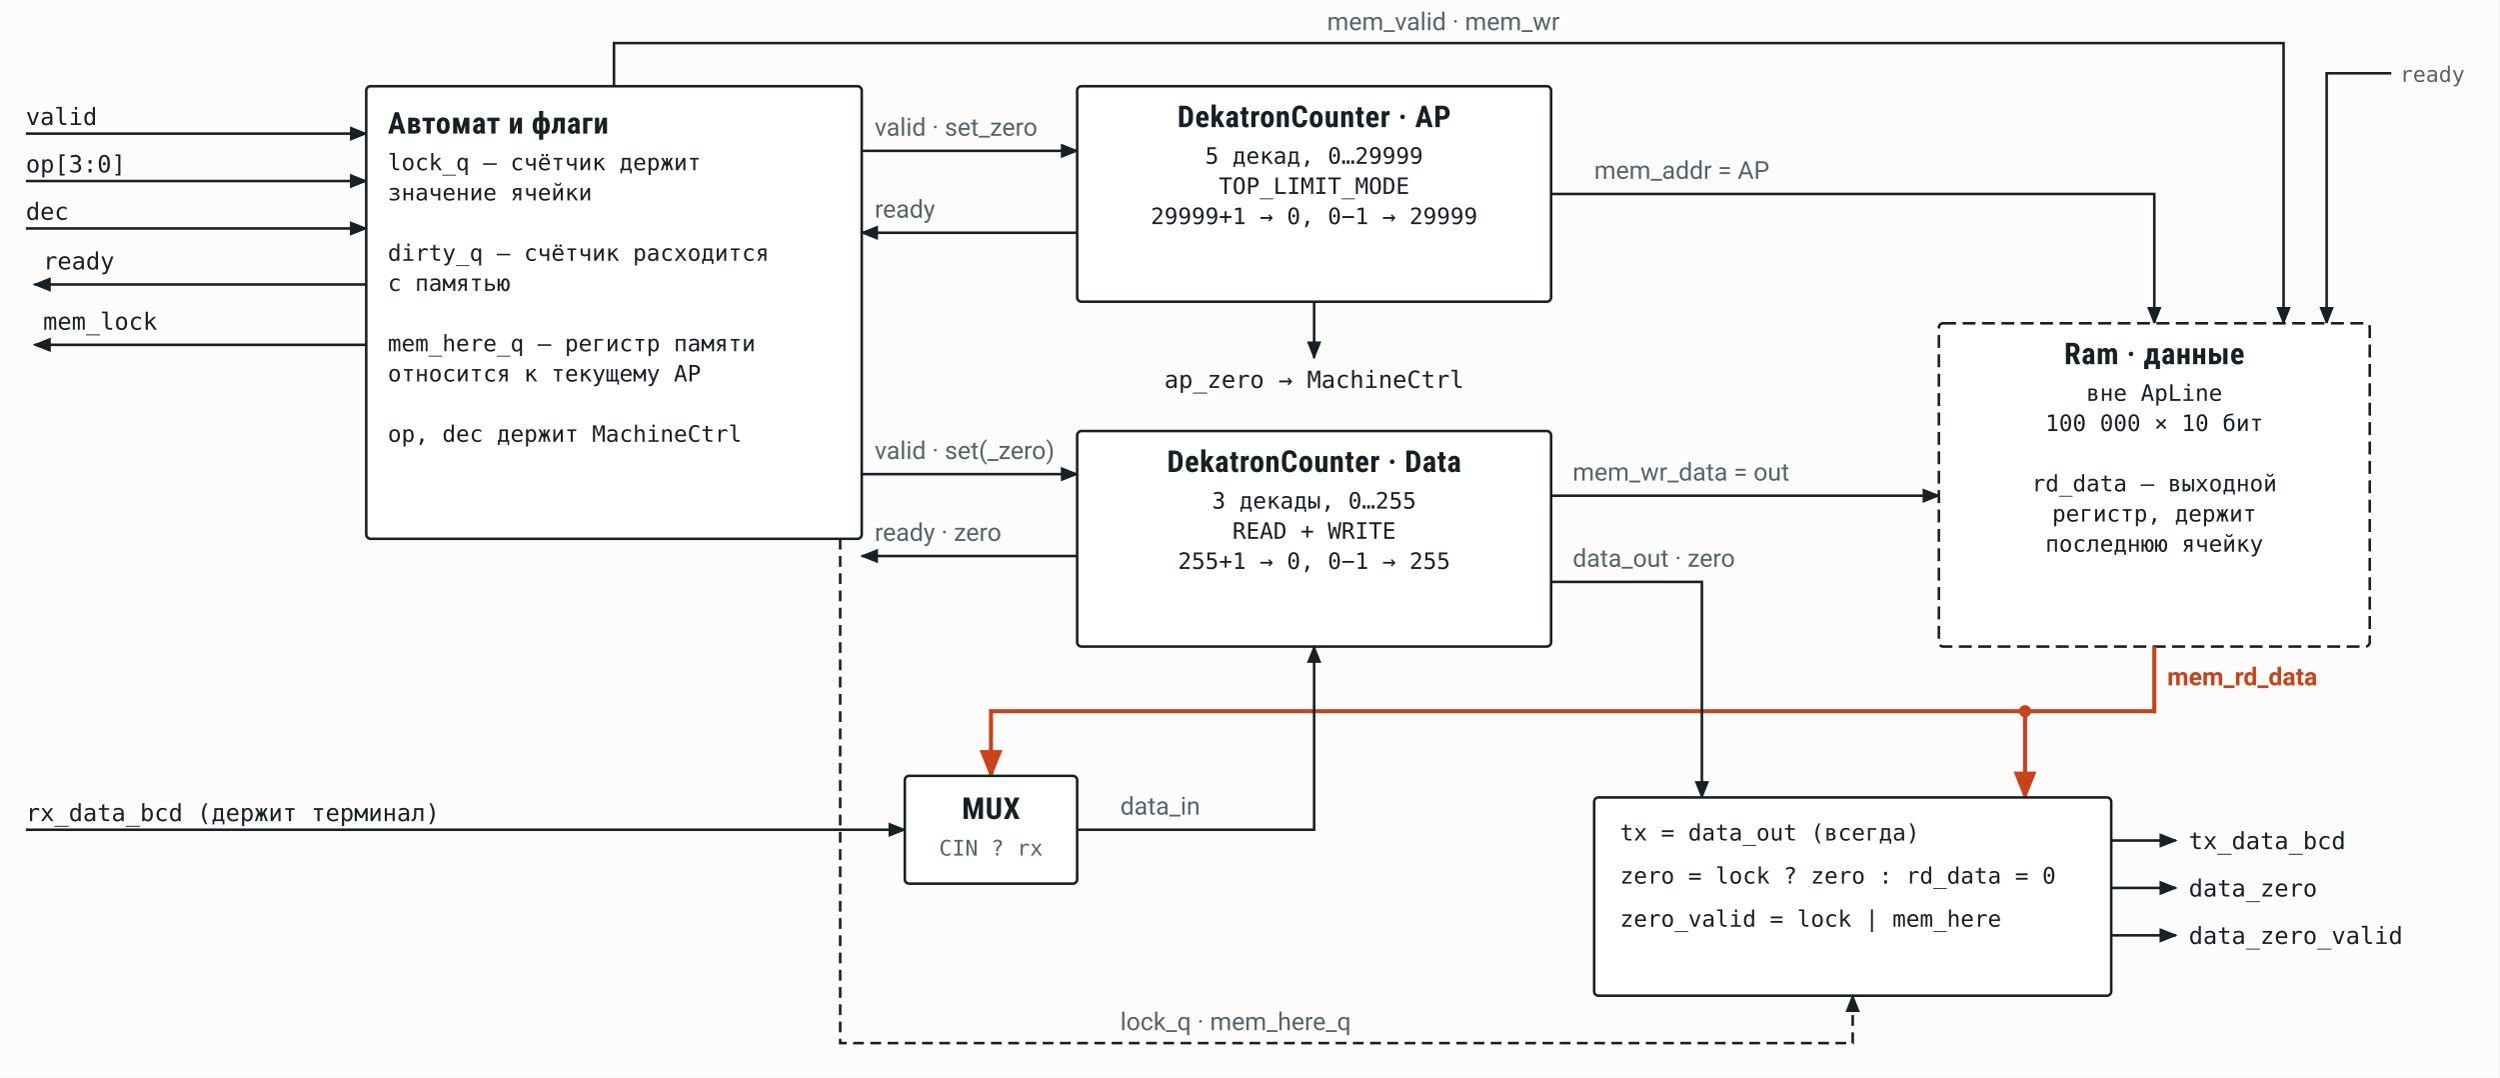
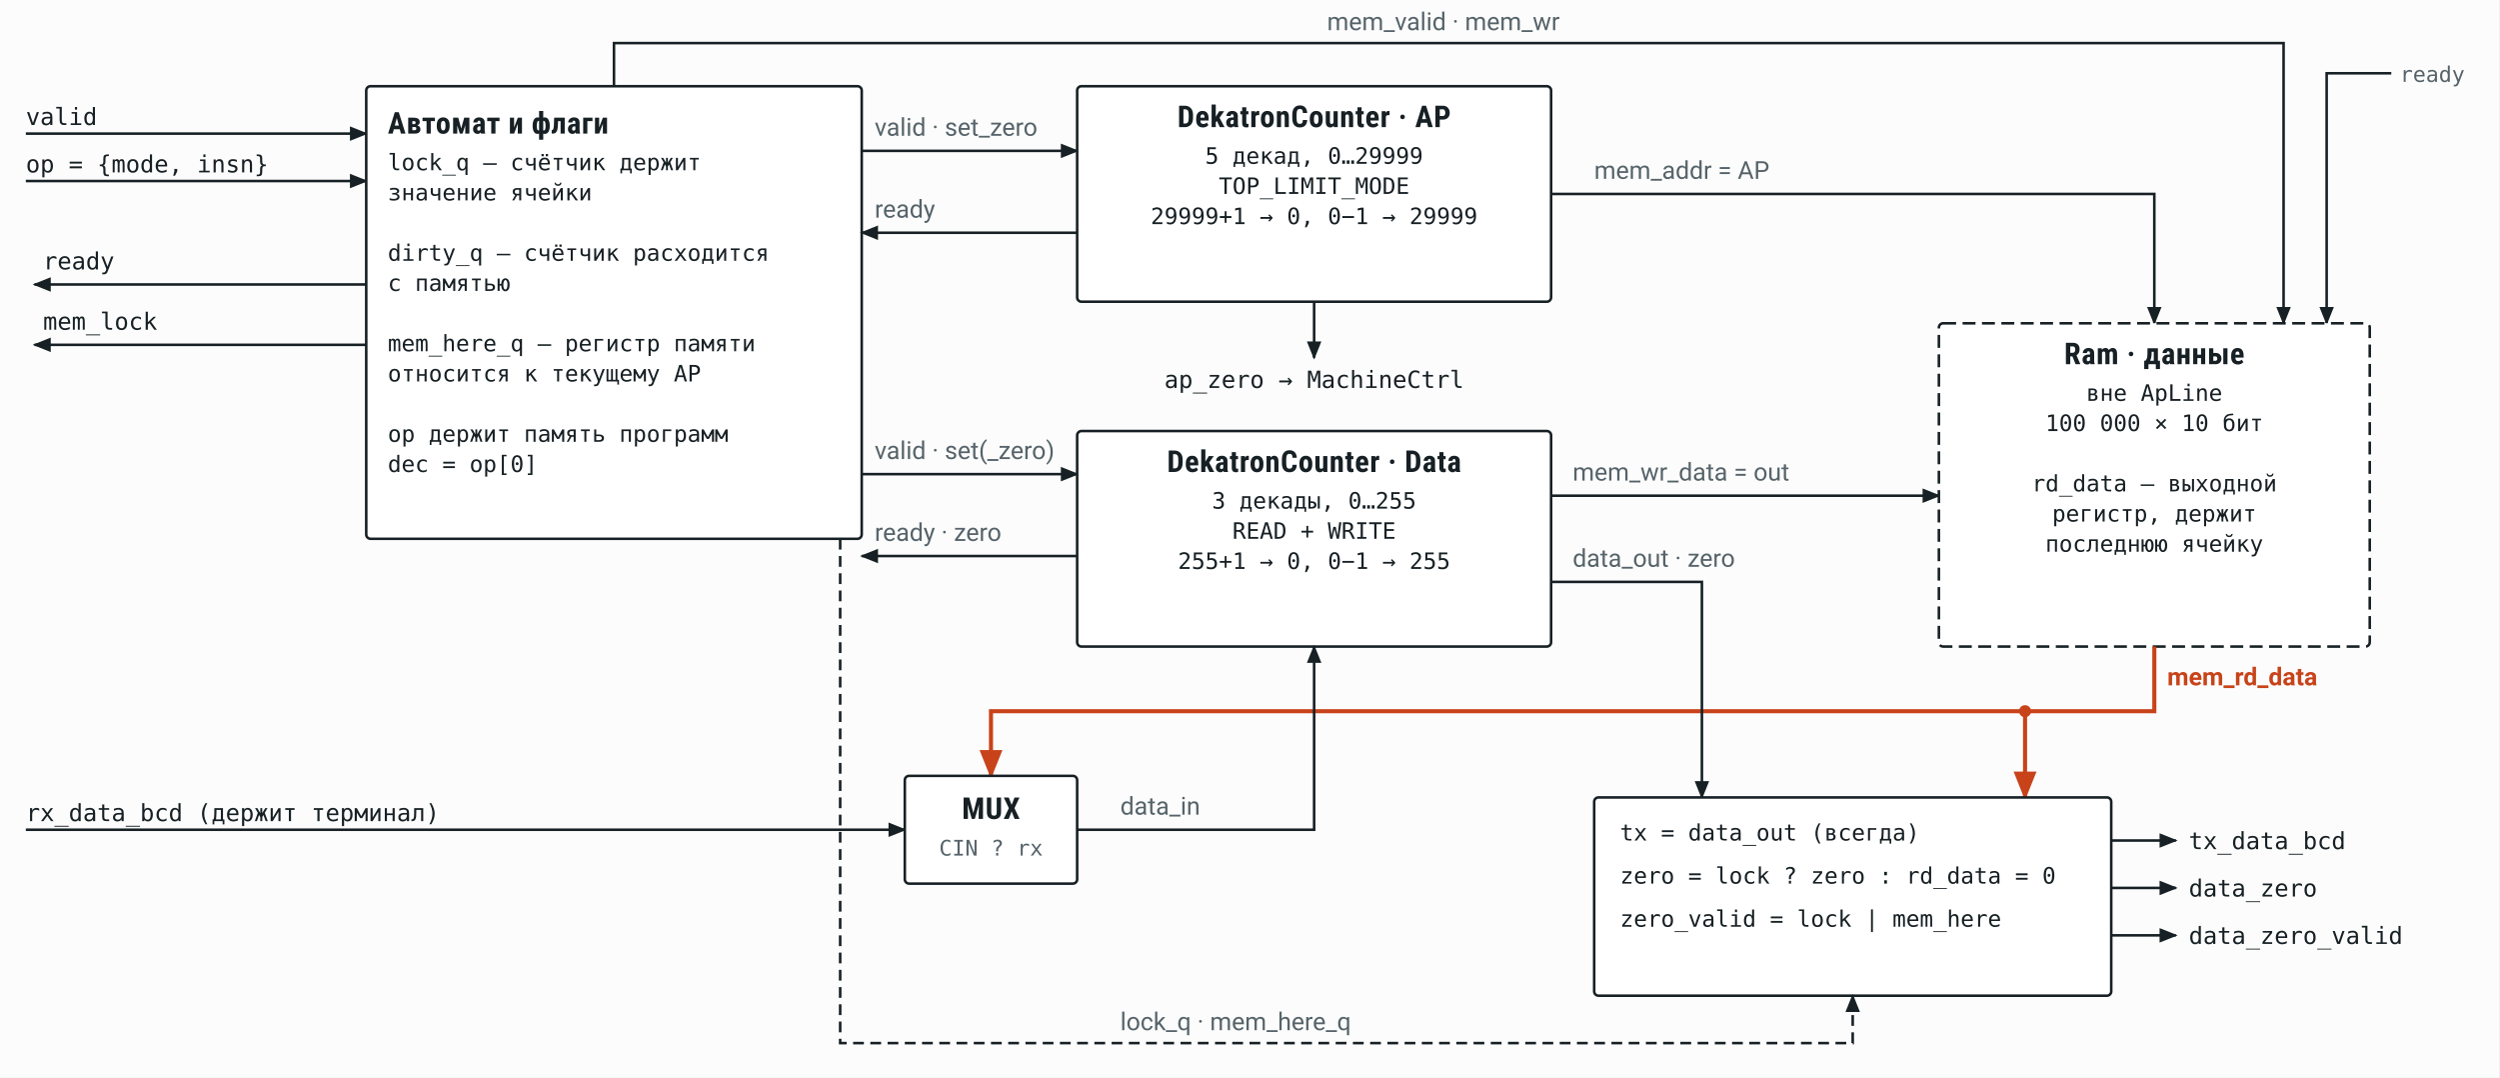
<svg xmlns="http://www.w3.org/2000/svg" viewBox="0 0 1160 500" width="1160" height="500" class="dg" role="img" aria-label="Линия данных: счётчик адреса и счётчик данных на декатронах, порт памяти данных с выходным регистром. Значение ячейки берётся из счётчика, если он захвачен, иначе прямо из выходного регистра памяти.">
  <style>
.dg { color: #172024; display: block; height: auto; color: #172024; }
.dg text { fill: currentColor; font-family: "PT Sans", "Segoe UI", Roboto, Helvetica, Arial, sans-serif; font-size: 11px; }
.dg .tt { font-family: "PT Sans Narrow", "Arial Narrow", "Roboto Condensed", Arial, sans-serif; font-weight: 700; font-size: 14px; letter-spacing: 0.02em; }
.dg .tm { font-family: "JetBrains Mono", "DejaVu Sans Mono", Consolas, "Liberation Mono", monospace; font-size: 10.5px; }
.dg .tl { fill: #56636a; font-size: 11.5px; }
.dg .tp { font-family: "JetBrains Mono", "DejaVu Sans Mono", Consolas, "Liberation Mono", monospace; font-size: 11px; }
.dg .tpi { font-family: "JetBrains Mono", "DejaVu Sans Mono", Consolas, "Liberation Mono", monospace; font-size: 10px; fill: #56636a; }
.dg .tn { fill: #56636a; font-size: 10.5px; }
.dg .tg { font-family: "JetBrains Mono", "DejaVu Sans Mono", Consolas, "Liberation Mono", monospace; font-size: 13px; font-weight: 700; }
.dg .ts { font-family: "JetBrains Mono", "DejaVu Sans Mono", Consolas, "Liberation Mono", monospace; font-size: 11.5px; font-weight: 600; }
.dg .tf { font-family: "PT Sans Narrow", "Arial Narrow", "Roboto Condensed", Arial, sans-serif; font-size: 13px; letter-spacing: 0.03em; fill: #56636a; }
.dg .tk { font-family: "PT Sans Narrow", "Arial Narrow", "Roboto Condensed", Arial, sans-serif; font-weight: 700; font-size: 14px; }
.dg .ti { font-family: "JetBrains Mono", "DejaVu Sans Mono", Consolas, "Liberation Mono", monospace; font-size: 8.5px; fill: #56636a; }
.dg .tnum { font-family: "JetBrains Mono", "DejaVu Sans Mono", Consolas, "Liberation Mono", monospace; font-size: 11px; font-weight: 700; fill: #c8431a; }
.dg .tacc { fill: #c8431a; font-weight: 700; font-size: 11.5px; }
.dg .blk { fill: #ffffff; stroke: currentColor; stroke-width: 1.2; }
.dg .blk-opt { fill: #ffffff; stroke: currentColor; stroke-width: 1.2; stroke-dasharray: 6 3; }
.dg .blk-acc { fill: rgba(200, 67, 26, 0.13); stroke: #c8431a; stroke-width: 1.6; }
.dg .frame { fill: none; stroke: #56636a; stroke-width: 1; stroke-dasharray: 2 4; }
.dg .w { fill: none; stroke: currentColor; stroke-width: 1.2; }
.dg .wd { fill: none; stroke: currentColor; stroke-width: 1.2; stroke-dasharray: 5 3; }
.dg .wacc { fill: none; stroke: #c8431a; stroke-width: 1.9; }
.dg .wbus { fill: none; stroke: currentColor; stroke-width: 3.2; }
.dg .wthin { fill: none; stroke: #56636a; stroke-width: 1; }
.dg .wv { fill: none; stroke: currentColor; stroke-width: 1.6; }
.dg .wvacc { fill: none; stroke: #c8431a; stroke-width: 2.1; }
.dg .grid { stroke: #c6cfcd; stroke-width: 1; }
.dg .ah { fill: currentColor; }
.dg .ahg { fill: #c8431a; }
.dg .ahw { fill: #a4126e; }
.dg .wwarn { fill: none; stroke: #a4126e; stroke-width: 1.8; stroke-dasharray: 6 3; }
.dg .twarn { fill: #a4126e; font-weight: 700; font-size: 11.5px; }
.dg .tl, .dg .tn, .dg .tacc, .dg .twarn { paint-order: stroke; stroke: #fbfcfb; stroke-width: 4px; stroke-linejoin: round; }
.dg .dot { fill: currentColor; }
.dg .dot-acc { fill: #c8431a; }
.dg .inv { fill: #ffffff; stroke: currentColor; stroke-width: 1.2; }
.dg .st { fill: #ffffff; stroke: currentColor; stroke-width: 1.3; }
.dg .st-acc { fill: rgba(200, 67, 26, 0.13); stroke: #c8431a; stroke-width: 1.9; }
.dg .st-dim { fill: #e3e9e8; stroke: #56636a; stroke-width: 1.1; stroke-dasharray: 4 3; }
.dg .anode { fill: #e3e9e8; stroke: #56636a; stroke-width: 1; }
.dg .kmain { fill: #ffffff; stroke: currentColor; stroke-width: 1.4; }
.dg .kga { fill: #ffffff; stroke: currentColor; stroke-width: 1.2; }
.dg .kgb { fill: #56636a; }
.dg .lit { fill: #c8431a; stroke: #c8431a; }
.dg .halo { fill: rgba(200, 67, 26, 0.13); }
.dg .tgt { fill: none; stroke: #c8431a; stroke-width: 1.3; stroke-dasharray: 3 3; }
.dg .seg { fill: #ffffff; stroke: currentColor; stroke-width: 1.1; }
.dg .seg-acc { fill: rgba(200, 67, 26, 0.13); stroke: #c8431a; stroke-width: 1.4; }
.dg .seg-off { fill: #e3e9e8; stroke: #56636a; stroke-width: 1; }
</style>
  <rect x="0" y="0" width="1160" height="500" fill="#fbfcfb" />
  <defs>
    <marker id="apl-a" viewBox="0 0 10 10" refX="9" refY="5" markerWidth="7" markerHeight="7" orient="auto-start-reverse">
      <path d="M0,1 L10,5 L0,9 z" fill="#172024" stroke="none" stroke-width="0" class="ah" />
    </marker>
    <marker id="apl-ag" viewBox="0 0 10 10" refX="9" refY="5" markerWidth="7" markerHeight="7" orient="auto-start-reverse">
      <path d="M0,1 L10,5 L0,9 z" fill="#c8431a" stroke="none" stroke-width="0" class="ahg" />
    </marker>
    <marker id="apl-aw" viewBox="0 0 10 10" refX="9" refY="5" markerWidth="7" markerHeight="7" orient="auto-start-reverse">
      <path d="M0,1 L10,5 L0,9 z" fill="#a4126e" stroke="none" stroke-width="0" class="ahw" />
    </marker>
  </defs>
  <g transform="translate(0,0)">
    <text x="12" y="58" fill="#172024" font-size="11" font-family="sans-serif" class="tp" text-anchor="start">valid</text>
    <polyline points="12,62 170,62" fill="none" stroke="#172024" stroke-width="1.2" class="w" marker-end="url(#apl-a)" />
-     <text x="12" y="80" fill="#172024" font-size="11" font-family="sans-serif" class="tp" text-anchor="start">op[3:0]</text>
+     <text x="12" y="80" fill="#172024" font-size="11" font-family="sans-serif" class="tp" text-anchor="start">op = {mode, insn}</text>
    <polyline points="12,84 170,84" fill="none" stroke="#172024" stroke-width="1.2" class="w" marker-end="url(#apl-a)" />
-     <text x="12" y="102" fill="#172024" font-size="11" font-family="sans-serif" class="tp" text-anchor="start">dec</text>
-     <polyline points="12,106 170,106" fill="none" stroke="#172024" stroke-width="1.2" class="w" marker-end="url(#apl-a)" />
    <polyline points="170,132 16,132" fill="none" stroke="#172024" stroke-width="1.2" class="w" marker-end="url(#apl-a)" />
    <text x="20" y="125" fill="#172024" font-size="11" font-family="sans-serif" class="tp" text-anchor="start">ready</text>
    <polyline points="170,160 16,160" fill="none" stroke="#172024" stroke-width="1.2" class="w" marker-end="url(#apl-a)" />
    <text x="20" y="153" fill="#172024" font-size="11" font-family="sans-serif" class="tp" text-anchor="start">mem_lock</text>
    <rect x="170" y="40" width="230" height="210" rx="2" fill="#ffffff" stroke="#172024" stroke-width="1.2" class="blk" />
    <text x="180" y="62" fill="#172024" font-size="14" font-family="sans-serif" class="tt" text-anchor="start">Автомат и флаги</text>
    <text x="180" y="79" fill="#172024" font-size="11" font-family="sans-serif" class="tm" text-anchor="start">lock_q — счётчик держит</text>
    <text x="180" y="93" fill="#172024" font-size="11" font-family="sans-serif" class="tm" text-anchor="start">значение ячейки</text>
    <text x="180" y="107" fill="#172024" font-size="11" font-family="sans-serif" class="tm" text-anchor="start" />
    <text x="180" y="121" fill="#172024" font-size="11" font-family="sans-serif" class="tm" text-anchor="start">dirty_q — счётчик расходится</text>
    <text x="180" y="135" fill="#172024" font-size="11" font-family="sans-serif" class="tm" text-anchor="start">с памятью</text>
    <text x="180" y="149" fill="#172024" font-size="11" font-family="sans-serif" class="tm" text-anchor="start" />
    <text x="180" y="163" fill="#172024" font-size="11" font-family="sans-serif" class="tm" text-anchor="start">mem_here_q — регистр памяти</text>
    <text x="180" y="177" fill="#172024" font-size="11" font-family="sans-serif" class="tm" text-anchor="start">относится к текущему AP</text>
    <text x="180" y="191" fill="#172024" font-size="11" font-family="sans-serif" class="tm" text-anchor="start" />
-     <text x="180" y="205" fill="#172024" font-size="11" font-family="sans-serif" class="tm" text-anchor="start">op, dec держит MachineCtrl</text>
+     <text x="180" y="205" fill="#172024" font-size="11" font-family="sans-serif" class="tm" text-anchor="start">op держит память программ</text>
+     <text x="180" y="219" fill="#172024" font-size="11" font-family="sans-serif" class="tm" text-anchor="start">dec = op[0]</text>
    <polyline points="400,70 500,70" fill="none" stroke="#172024" stroke-width="1.2" class="w" marker-end="url(#apl-a)" />
    <text x="406" y="63" fill="#56636a" font-size="11" font-family="sans-serif" class="tl" text-anchor="start">valid · set_zero</text>
    <polyline points="500,108 400,108" fill="none" stroke="#172024" stroke-width="1.2" class="w" marker-end="url(#apl-a)" />
    <text x="406" y="101" fill="#56636a" font-size="11" font-family="sans-serif" class="tl" text-anchor="start">ready</text>
    <rect x="500" y="40" width="220" height="100" rx="2" fill="#ffffff" stroke="#172024" stroke-width="1.2" class="blk" />
    <text x="610" y="59" fill="#172024" font-size="14" font-family="sans-serif" class="tt" text-anchor="middle">DekatronCounter · AP</text>
    <text x="610" y="76" fill="#172024" font-size="11" font-family="sans-serif" class="tm" text-anchor="middle">5 декад, 0…29999</text>
    <text x="610" y="90" fill="#172024" font-size="11" font-family="sans-serif" class="tm" text-anchor="middle">TOP_LIMIT_MODE</text>
    <text x="610" y="104" fill="#172024" font-size="11" font-family="sans-serif" class="tm" text-anchor="middle">29999+1 → 0, 0−1 → 29999</text>
    <polyline points="610,140 610,166" fill="none" stroke="#172024" stroke-width="1.2" class="w" marker-end="url(#apl-a)" />
    <text x="610" y="180" fill="#172024" font-size="11" font-family="sans-serif" class="tp" text-anchor="middle">ap_zero → MachineCtrl</text>
    <polyline points="400,220 500,220" fill="none" stroke="#172024" stroke-width="1.2" class="w" marker-end="url(#apl-a)" />
    <text x="406" y="213" fill="#56636a" font-size="11" font-family="sans-serif" class="tl" text-anchor="start">valid · set(_zero)</text>
    <polyline points="500,258 400,258" fill="none" stroke="#172024" stroke-width="1.2" class="w" marker-end="url(#apl-a)" />
    <text x="406" y="251" fill="#56636a" font-size="11" font-family="sans-serif" class="tl" text-anchor="start">ready · zero</text>
    <rect x="500" y="200" width="220" height="100" rx="2" fill="#ffffff" stroke="#172024" stroke-width="1.2" class="blk" />
    <text x="610" y="219" fill="#172024" font-size="14" font-family="sans-serif" class="tt" text-anchor="middle">DekatronCounter · Data</text>
    <text x="610" y="236" fill="#172024" font-size="11" font-family="sans-serif" class="tm" text-anchor="middle">3 декады, 0…255</text>
    <text x="610" y="250" fill="#172024" font-size="11" font-family="sans-serif" class="tm" text-anchor="middle">READ + WRITE</text>
    <text x="610" y="264" fill="#172024" font-size="11" font-family="sans-serif" class="tm" text-anchor="middle">255+1 → 0, 0−1 → 255</text>
    <polyline points="720,90 1000,90 1000,150" fill="none" stroke="#172024" stroke-width="1.2" class="w" marker-end="url(#apl-a)" />
    <text x="740" y="83" fill="#56636a" font-size="11" font-family="sans-serif" class="tl" text-anchor="start">mem_addr = AP</text>
    <polyline points="285,40 285,20 1060,20 1060,150" fill="none" stroke="#172024" stroke-width="1.2" class="w" marker-end="url(#apl-a)" />
    <text x="670" y="14" fill="#56636a" font-size="11" font-family="sans-serif" class="tl" text-anchor="middle">mem_valid · mem_wr</text>
    <polyline points="1080,150 1080,34 1110,34" fill="none" stroke="#172024" stroke-width="1.2" class="w" marker-start="url(#apl-a)" />
    <text x="1114" y="38" fill="#56636a" font-size="10" font-family="sans-serif" class="tpi" text-anchor="start">ready</text>
    <polyline points="720,230 900,230" fill="none" stroke="#172024" stroke-width="1.2" class="w" marker-end="url(#apl-a)" />
    <text x="730" y="223" fill="#56636a" font-size="11" font-family="sans-serif" class="tl" text-anchor="start">mem_wr_data = out</text>
    <rect x="900" y="150" width="200" height="150" rx="2" fill="#ffffff" stroke="#172024" stroke-width="1.2" class="blk-opt" />
    <text x="1000" y="169" fill="#172024" font-size="14" font-family="sans-serif" class="tt" text-anchor="middle">Ram · данные</text>
    <text x="1000" y="186" fill="#172024" font-size="11" font-family="sans-serif" class="tm" text-anchor="middle">вне ApLine</text>
    <text x="1000" y="200" fill="#172024" font-size="11" font-family="sans-serif" class="tm" text-anchor="middle">100 000 × 10 бит</text>
    <text x="1000" y="214" fill="#172024" font-size="11" font-family="sans-serif" class="tm" text-anchor="middle" />
    <text x="1000" y="228" fill="#172024" font-size="11" font-family="sans-serif" class="tm" text-anchor="middle">rd_data — выходной</text>
    <text x="1000" y="242" fill="#172024" font-size="11" font-family="sans-serif" class="tm" text-anchor="middle">регистр, держит</text>
    <text x="1000" y="256" fill="#172024" font-size="11" font-family="sans-serif" class="tm" text-anchor="middle">последнюю ячейку</text>
    <polyline points="1000,300 1000,330 460,330 460,360" fill="none" stroke="#c8431a" stroke-width="1.9" class="wacc" marker-end="url(#apl-ag)" />
    <text x="1006" y="318" fill="#c8431a" font-size="11" font-family="sans-serif" class="tacc" text-anchor="start">mem_rd_data</text>
    <circle cx="940" cy="330" r="2.8" fill="#c8431a" stroke="none" stroke-width="0" class="dot-acc" />
    <polyline points="940,330 940,370" fill="none" stroke="#c8431a" stroke-width="1.9" class="wacc" marker-end="url(#apl-ag)" />
    <text x="12" y="381" fill="#172024" font-size="11" font-family="sans-serif" class="tp" text-anchor="start">rx_data_bcd (держит терминал)</text>
    <polyline points="12,385 420,385" fill="none" stroke="#172024" stroke-width="1.2" class="w" marker-end="url(#apl-a)" />
    <rect x="420" y="360" width="80" height="50" rx="2" fill="#ffffff" stroke="#172024" stroke-width="1.2" class="blk" />
    <text x="460" y="380" fill="#172024" font-size="14" font-family="sans-serif" class="tt" text-anchor="middle">MUX</text>
    <text x="460" y="397" fill="#56636a" font-size="10" font-family="sans-serif" class="tpi" text-anchor="middle">CIN ? rx</text>
    <polyline points="500,385 610,385 610,300" fill="none" stroke="#172024" stroke-width="1.2" class="w" marker-end="url(#apl-a)" />
    <text x="520" y="378" fill="#56636a" font-size="11" font-family="sans-serif" class="tl" text-anchor="start">data_in</text>
    <polyline points="720,270 790,270 790,370" fill="none" stroke="#172024" stroke-width="1.2" class="w" marker-end="url(#apl-a)" />
    <text x="730" y="263" fill="#56636a" font-size="11" font-family="sans-serif" class="tl" text-anchor="start">data_out · zero</text>
    <rect x="740" y="370" width="240" height="92" rx="2" fill="#ffffff" stroke="#172024" stroke-width="1.2" class="blk" />
    <text x="752" y="390" fill="#172024" font-size="11" font-family="sans-serif" class="tm" text-anchor="start">tx  = data_out (всегда)</text>
    <text x="752" y="410" fill="#172024" font-size="11" font-family="sans-serif" class="tm" text-anchor="start">zero = lock ? zero : rd_data = 0</text>
    <text x="752" y="430" fill="#172024" font-size="11" font-family="sans-serif" class="tm" text-anchor="start">zero_valid = lock | mem_here</text>
    <polyline points="390,250 390,484 860,484 860,462" fill="none" stroke="#172024" stroke-width="1.2" stroke-dasharray="5 3" class="wd" marker-end="url(#apl-a)" />
    <text x="520" y="478" fill="#56636a" font-size="11" font-family="sans-serif" class="tl" text-anchor="start">lock_q · mem_here_q</text>
    <polyline points="980,390 1010,390" fill="none" stroke="#172024" stroke-width="1.2" class="w" marker-end="url(#apl-a)" />
    <text x="1016" y="394" fill="#172024" font-size="11" font-family="sans-serif" class="tp" text-anchor="start">tx_data_bcd</text>
    <polyline points="980,412 1010,412" fill="none" stroke="#172024" stroke-width="1.2" class="w" marker-end="url(#apl-a)" />
    <text x="1016" y="416" fill="#172024" font-size="11" font-family="sans-serif" class="tp" text-anchor="start">data_zero</text>
    <polyline points="980,434 1010,434" fill="none" stroke="#172024" stroke-width="1.2" class="w" marker-end="url(#apl-a)" />
    <text x="1016" y="438" fill="#172024" font-size="11" font-family="sans-serif" class="tp" text-anchor="start">data_zero_valid</text>
  </g>
</svg>
